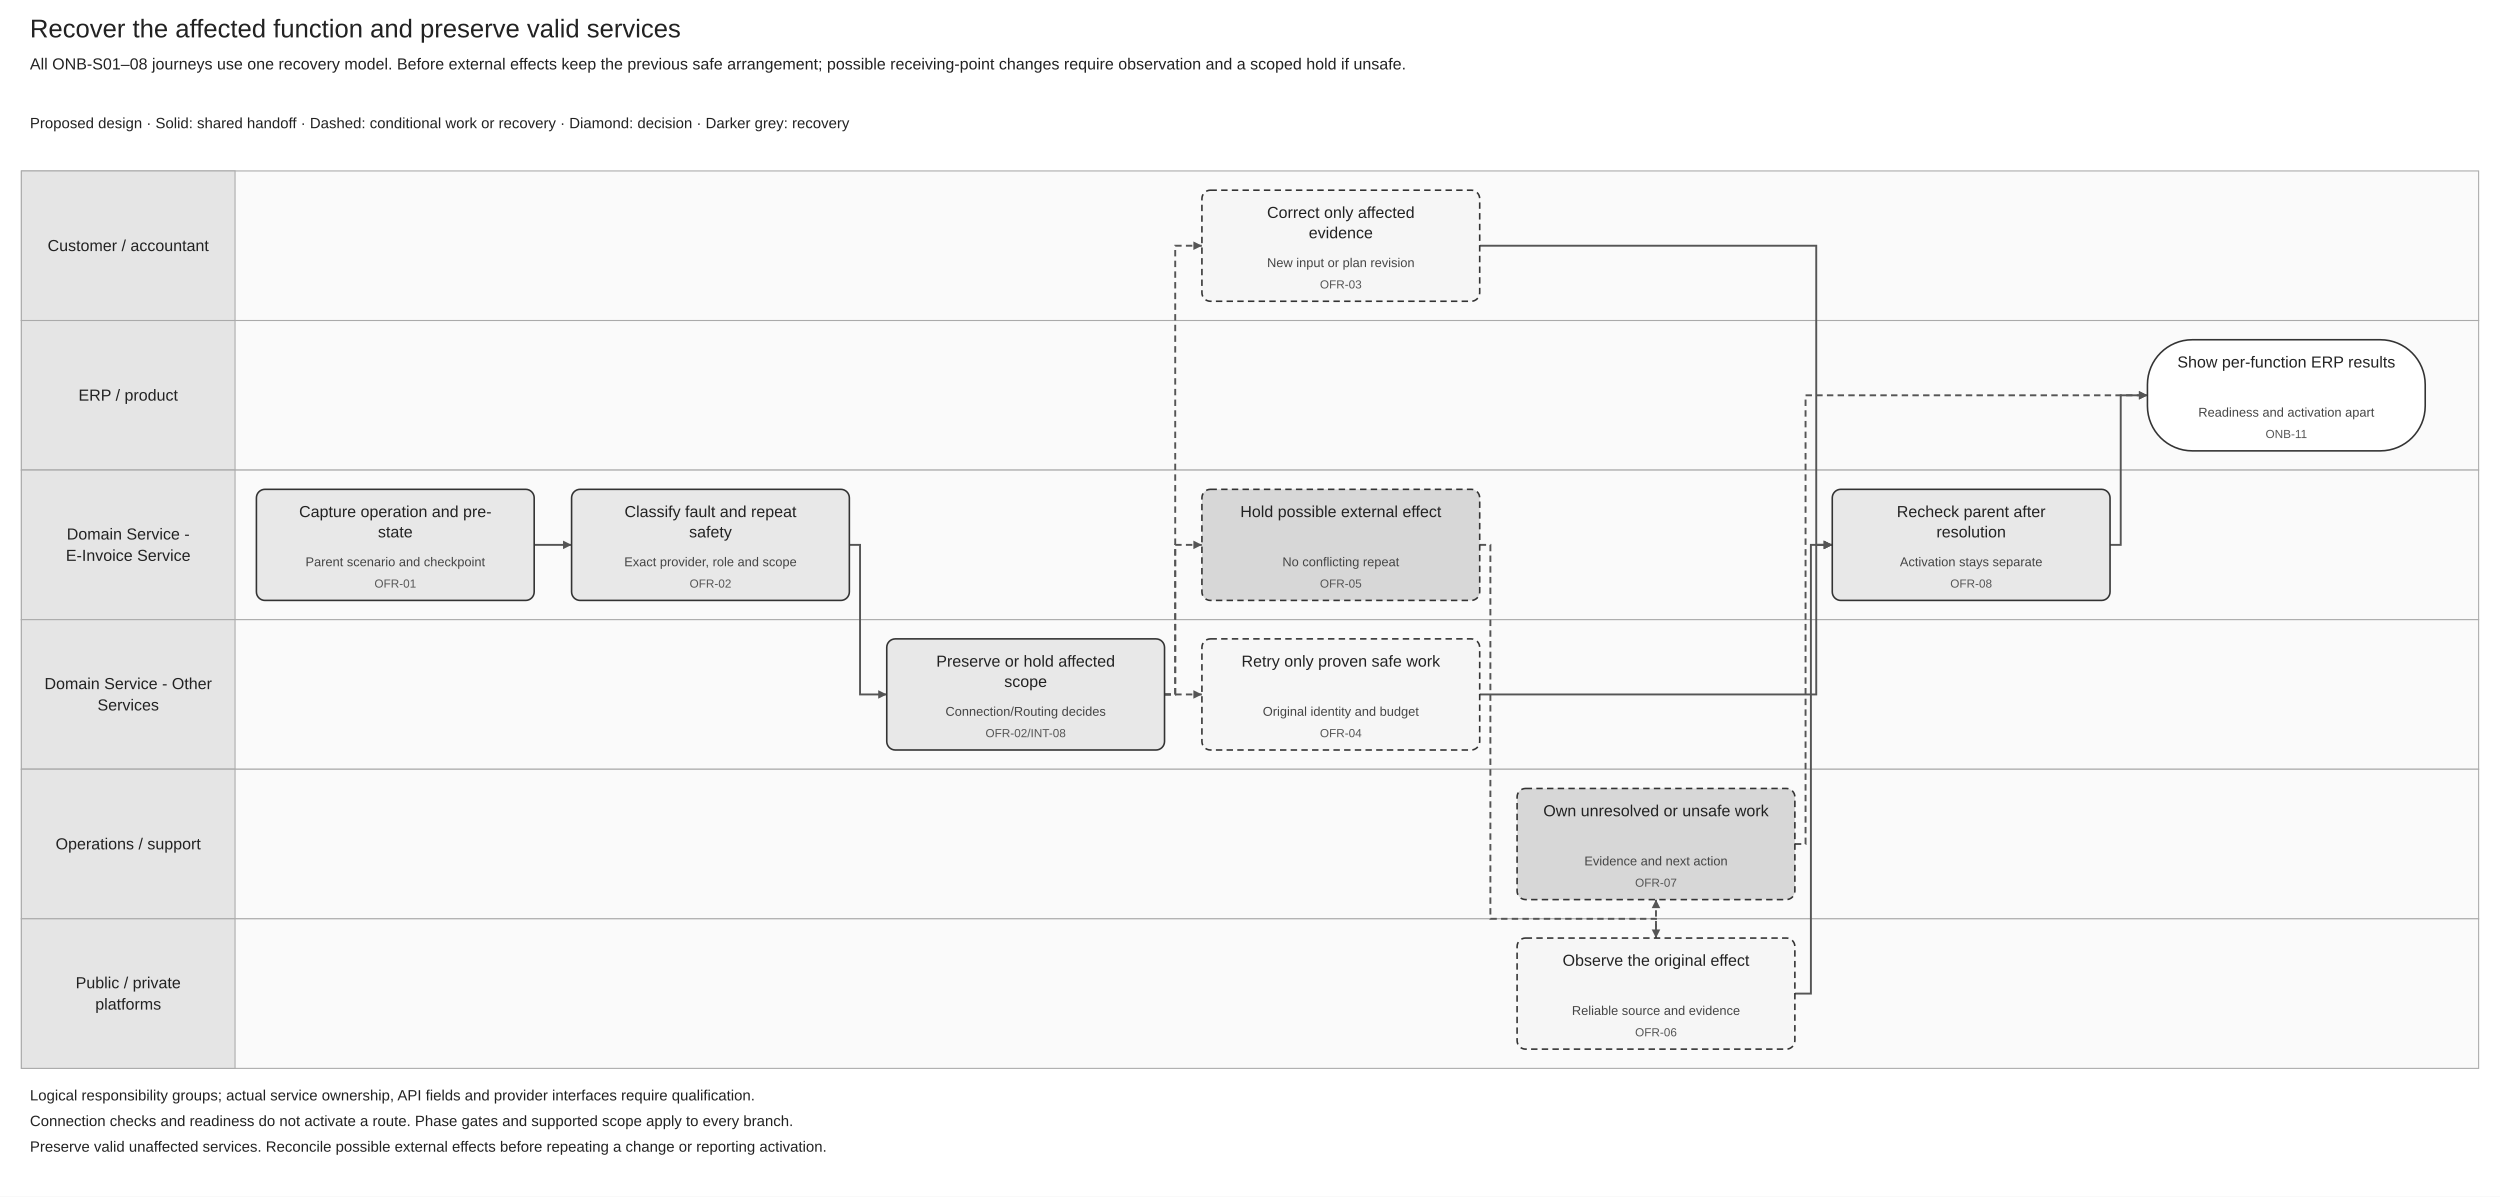
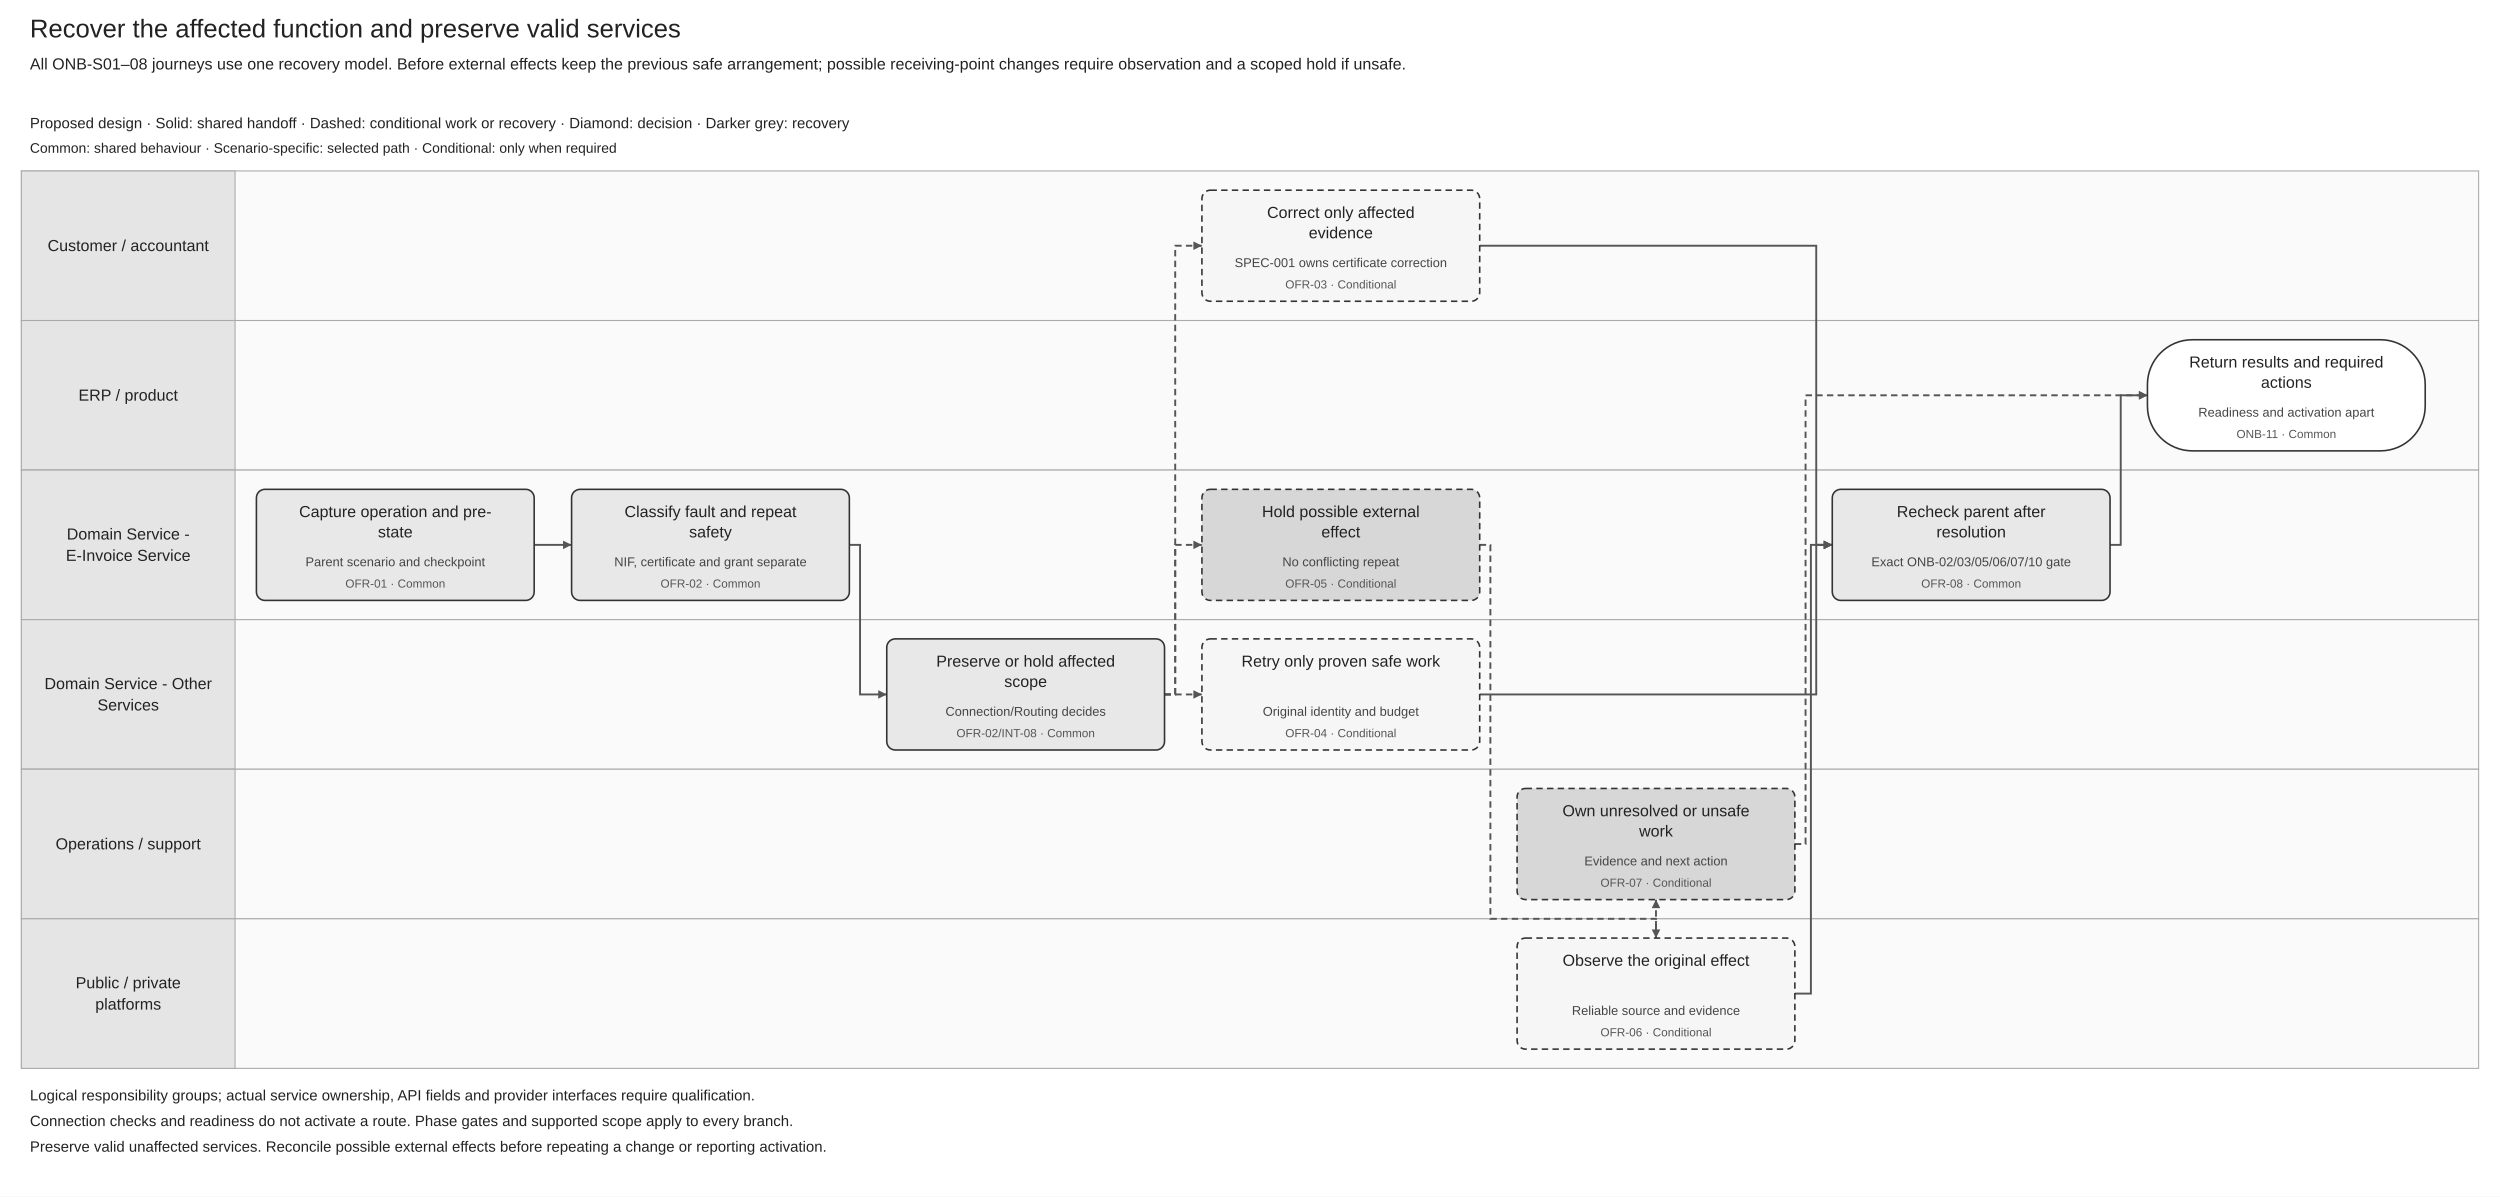
<svg xmlns="http://www.w3.org/2000/svg" width="2340" height="1120" viewBox="0 0 2340 1120" role="img" aria-label="Recover the affected function and preserve valid services">
  <rect width="2340" height="1120" fill="white" />
  <text x="28" y="35" font-family="Arial, sans-serif" font-size="24" text-anchor="start" fill="#222222">Recover the affected function and preserve valid services</text>
  <text x="28" y="65" font-family="Arial, sans-serif" font-size="15" text-anchor="start" fill="#222222">All ONB-S01–08 journeys use one recovery model. Before external effects keep the previous safe arrangement; possible receiving-point changes require observation and a scoped hold if unsafe.</text>
  <text x="28" y="120" font-family="Arial, sans-serif" font-size="14" text-anchor="start" fill="#222222">Proposed design · Solid: shared handoff · Dashed: conditional work or recovery · Diamond: decision · Darker grey: recovery</text>
+   <text x="28" y="143" font-family="Arial, sans-serif" font-size="13" text-anchor="start" fill="#222222">Common: shared behaviour · Scenario-specific: selected path · Conditional: only when required</text>
  <rect x="20" y="160" width="2300" height="140" fill="#fafafa" stroke="#aaaaaa" />
  <rect x="20" y="160" width="200" height="140" fill="#e5e5e5" stroke="#aaaaaa" />
  <text x="120" y="235" font-family="Arial, sans-serif" font-size="15" text-anchor="middle" fill="#222222">Customer / accountant</text>
  <rect x="20" y="300" width="2300" height="140" fill="#fafafa" stroke="#aaaaaa" />
  <rect x="20" y="300" width="200" height="140" fill="#e5e5e5" stroke="#aaaaaa" />
  <text x="120" y="375" font-family="Arial, sans-serif" font-size="15" text-anchor="middle" fill="#222222">ERP / product</text>
  <rect x="20" y="440" width="2300" height="140" fill="#fafafa" stroke="#aaaaaa" />
  <rect x="20" y="440" width="200" height="140" fill="#e5e5e5" stroke="#aaaaaa" />
  <text x="120" y="505" font-family="Arial, sans-serif" font-size="15" text-anchor="middle" fill="#222222">Domain Service -</text>
  <text x="120" y="525" font-family="Arial, sans-serif" font-size="15" text-anchor="middle" fill="#222222">E-Invoice Service</text>
  <rect x="20" y="580" width="2300" height="140" fill="#fafafa" stroke="#aaaaaa" />
  <rect x="20" y="580" width="200" height="140" fill="#e5e5e5" stroke="#aaaaaa" />
  <text x="120" y="645" font-family="Arial, sans-serif" font-size="15" text-anchor="middle" fill="#222222">Domain Service - Other</text>
  <text x="120" y="665" font-family="Arial, sans-serif" font-size="15" text-anchor="middle" fill="#222222">Services</text>
  <rect x="20" y="720" width="2300" height="140" fill="#fafafa" stroke="#aaaaaa" />
  <rect x="20" y="720" width="200" height="140" fill="#e5e5e5" stroke="#aaaaaa" />
  <text x="120" y="795" font-family="Arial, sans-serif" font-size="15" text-anchor="middle" fill="#222222">Operations / support</text>
  <rect x="20" y="860" width="2300" height="140" fill="#fafafa" stroke="#aaaaaa" />
  <rect x="20" y="860" width="200" height="140" fill="#e5e5e5" stroke="#aaaaaa" />
  <text x="120" y="925" font-family="Arial, sans-serif" font-size="15" text-anchor="middle" fill="#222222">Public / private</text>
  <text x="120" y="945" font-family="Arial, sans-serif" font-size="15" text-anchor="middle" fill="#222222">platforms</text>
  <path d="M 500,510 L 535,510" fill="none" stroke="#555555" stroke-width="1.8" />
  <path d="M 535,510.0 L 527.0,506.0 L 527.0,514.0 Z" fill="#555555" />
  <path d="M 795,510 L 805,510 L 805,650 L 830,650" fill="none" stroke="#555555" stroke-width="1.8" />
  <path d="M 830,650.0 L 822.0,646.0 L 822.0,654.0 Z" fill="#555555" />
  <path d="M 1090,650 L 1100,650 L 1100,230 L 1125,230" fill="none" stroke="#555555" stroke-width="1.8" stroke-dasharray="6 4" />
  <path d="M 1125,230.0 L 1117.0,226.0 L 1117.0,234.0 Z" fill="#555555" />
  <path d="M 1090,650 L 1125,650" fill="none" stroke="#555555" stroke-width="1.8" stroke-dasharray="6 4" />
  <path d="M 1125,650.0 L 1117.0,646.0 L 1117.0,654.0 Z" fill="#555555" />
  <path d="M 1090,650 L 1100,650 L 1100,510 L 1125,510" fill="none" stroke="#555555" stroke-width="1.8" stroke-dasharray="6 4" />
  <path d="M 1125,510.0 L 1117.0,506.0 L 1117.0,514.0 Z" fill="#555555" />
  <path d="M 1385,230 L 1700,230 L 1700,510 L 1715,510" fill="none" stroke="#555555" stroke-width="1.8" />
  <path d="M 1715,510 L 1707.0,506.0 L 1707.0,514.0 Z" fill="#555555" />
  <path d="M 1385,650 L 1700,650 L 1700,510 L 1715,510" fill="none" stroke="#555555" stroke-width="1.8" />
  <path d="M 1715,510 L 1707.0,506.0 L 1707.0,514.0 Z" fill="#555555" />
  <path d="M 1385,510 L 1395,510 L 1395,860 L 1550,860 L 1550,878" fill="none" stroke="#555555" stroke-width="1.8" stroke-dasharray="6 4" />
  <path d="M 1550,878 L 1554.0,870.0 L 1546.0,870.0 Z" fill="#555555" />
  <path d="M 1680,930 L 1695,930 L 1695,510 L 1715,510" fill="none" stroke="#555555" stroke-width="1.8" />
  <path d="M 1715,510 L 1707.0,506.0 L 1707.0,514.0 Z" fill="#555555" />
  <path d="M 1550,878 L 1550,842" fill="none" stroke="#555555" stroke-width="1.8" stroke-dasharray="6 4" />
  <path d="M 1550.0,842 L 1546.0,850.0 L 1554.0,850.0 Z" fill="#555555" />
  <path d="M 1680,790 L 1690,790 L 1690,370 L 2010,370" fill="none" stroke="#555555" stroke-width="1.8" stroke-dasharray="6 4" />
  <path d="M 2010,370.0 L 2002.0,366.0 L 2002.0,374.0 Z" fill="#555555" />
  <path d="M 1975,510 L 1985,510 L 1985,370 L 2010,370" fill="none" stroke="#555555" stroke-width="1.8" />
  <path d="M 2010,370.0 L 2002.0,366.0 L 2002.0,374.0 Z" fill="#555555" />
  <a href="../../specs/SPEC-SEI-004-onboarding-failure-and-reconciliation-solution-specification.md" aria-label="OFR-01 Capture operation and pre-state">
    <rect x="240" y="458" width="260" height="104" rx="8" fill="#e8e8e8" stroke="#333333" stroke-width="1.5" />
    <text x="370.0" y="484" font-family="Arial, sans-serif" font-size="15" text-anchor="middle" fill="#222222">Capture operation and pre-</text>
    <text x="370.0" y="503" font-family="Arial, sans-serif" font-size="15" text-anchor="middle" fill="#222222">state</text>
    <text x="370.0" y="530" font-family="Arial, sans-serif" font-size="12" text-anchor="middle" fill="#444444">Parent scenario and checkpoint</text>
-     <text x="370.0" y="550" font-family="Arial, sans-serif" font-size="11" text-anchor="middle" fill="#555555">OFR-01</text>
+     <text x="370.0" y="550" font-family="Arial, sans-serif" font-size="11" text-anchor="middle" fill="#555555">OFR-01 · Common</text>
  </a>
  <a href="../../specs/SPEC-SEI-004-onboarding-failure-and-reconciliation-solution-specification.md" aria-label="OFR-02 Classify fault and repeat safety">
    <rect x="535" y="458" width="260" height="104" rx="8" fill="#e8e8e8" stroke="#333333" stroke-width="1.5" />
    <text x="665.0" y="484" font-family="Arial, sans-serif" font-size="15" text-anchor="middle" fill="#222222">Classify fault and repeat</text>
    <text x="665.0" y="503" font-family="Arial, sans-serif" font-size="15" text-anchor="middle" fill="#222222">safety</text>
-     <text x="665.0" y="530" font-family="Arial, sans-serif" font-size="12" text-anchor="middle" fill="#444444">Exact provider, role and scope</text>
-     <text x="665.0" y="550" font-family="Arial, sans-serif" font-size="11" text-anchor="middle" fill="#555555">OFR-02</text>
+     <text x="665.0" y="530" font-family="Arial, sans-serif" font-size="12" text-anchor="middle" fill="#444444">NIF, certificate and grant separate</text>
+     <text x="665.0" y="550" font-family="Arial, sans-serif" font-size="11" text-anchor="middle" fill="#555555">OFR-02 · Common</text>
  </a>
  <a href="../../specs/SPEC-SEI-004-onboarding-failure-and-reconciliation-solution-specification.md" aria-label="OFR-02/INT-08 Preserve or hold affected scope">
    <rect x="830" y="598" width="260" height="104" rx="8" fill="#e8e8e8" stroke="#333333" stroke-width="1.5" />
    <text x="960.0" y="624" font-family="Arial, sans-serif" font-size="15" text-anchor="middle" fill="#222222">Preserve or hold affected</text>
    <text x="960.0" y="643" font-family="Arial, sans-serif" font-size="15" text-anchor="middle" fill="#222222">scope</text>
    <text x="960.0" y="670" font-family="Arial, sans-serif" font-size="12" text-anchor="middle" fill="#444444">Connection/Routing decides</text>
-     <text x="960.0" y="690" font-family="Arial, sans-serif" font-size="11" text-anchor="middle" fill="#555555">OFR-02/INT-08</text>
+     <text x="960.0" y="690" font-family="Arial, sans-serif" font-size="11" text-anchor="middle" fill="#555555">OFR-02/INT-08 · Common</text>
  </a>
  <a href="../../specs/SPEC-SEI-004-onboarding-failure-and-reconciliation-solution-specification.md" aria-label="OFR-03 Correct only affected evidence">
    <rect x="1125" y="178" width="260" height="104" rx="8" fill="#f6f6f6" stroke="#333333" stroke-width="1.5" stroke-dasharray="6 4" />
    <text x="1255.0" y="204" font-family="Arial, sans-serif" font-size="15" text-anchor="middle" fill="#222222">Correct only affected</text>
    <text x="1255.0" y="223" font-family="Arial, sans-serif" font-size="15" text-anchor="middle" fill="#222222">evidence</text>
-     <text x="1255.0" y="250" font-family="Arial, sans-serif" font-size="12" text-anchor="middle" fill="#444444">New input or plan revision</text>
-     <text x="1255.0" y="270" font-family="Arial, sans-serif" font-size="11" text-anchor="middle" fill="#555555">OFR-03</text>
+     <text x="1255.0" y="250" font-family="Arial, sans-serif" font-size="12" text-anchor="middle" fill="#444444">SPEC-001 owns certificate correction</text>
+     <text x="1255.0" y="270" font-family="Arial, sans-serif" font-size="11" text-anchor="middle" fill="#555555">OFR-03 · Conditional</text>
  </a>
  <a href="../../specs/SPEC-SEI-004-onboarding-failure-and-reconciliation-solution-specification.md" aria-label="OFR-04 Retry only proven safe work">
    <rect x="1125" y="598" width="260" height="104" rx="8" fill="#f6f6f6" stroke="#333333" stroke-width="1.5" stroke-dasharray="6 4" />
    <text x="1255.0" y="624" font-family="Arial, sans-serif" font-size="15" text-anchor="middle" fill="#222222">Retry only proven safe work</text>
    <text x="1255.0" y="670" font-family="Arial, sans-serif" font-size="12" text-anchor="middle" fill="#444444">Original identity and budget</text>
-     <text x="1255.0" y="690" font-family="Arial, sans-serif" font-size="11" text-anchor="middle" fill="#555555">OFR-04</text>
+     <text x="1255.0" y="690" font-family="Arial, sans-serif" font-size="11" text-anchor="middle" fill="#555555">OFR-04 · Conditional</text>
  </a>
  <a href="../../specs/SPEC-SEI-004-onboarding-failure-and-reconciliation-solution-specification.md" aria-label="OFR-05 Hold possible external effect">
    <rect x="1125" y="458" width="260" height="104" rx="8" fill="#d7d7d7" stroke="#333333" stroke-width="1.5" stroke-dasharray="6 4" />
-     <text x="1255.0" y="484" font-family="Arial, sans-serif" font-size="15" text-anchor="middle" fill="#222222">Hold possible external effect</text>
+     <text x="1255.0" y="484" font-family="Arial, sans-serif" font-size="15" text-anchor="middle" fill="#222222">Hold possible external</text>
+     <text x="1255.0" y="503" font-family="Arial, sans-serif" font-size="15" text-anchor="middle" fill="#222222">effect</text>
    <text x="1255.0" y="530" font-family="Arial, sans-serif" font-size="12" text-anchor="middle" fill="#444444">No conflicting repeat</text>
-     <text x="1255.0" y="550" font-family="Arial, sans-serif" font-size="11" text-anchor="middle" fill="#555555">OFR-05</text>
+     <text x="1255.0" y="550" font-family="Arial, sans-serif" font-size="11" text-anchor="middle" fill="#555555">OFR-05 · Conditional</text>
  </a>
  <a href="../../specs/SPEC-SEI-004-onboarding-failure-and-reconciliation-solution-specification.md" aria-label="OFR-06 Observe the original effect">
    <rect x="1420" y="878" width="260" height="104" rx="8" fill="#f6f6f6" stroke="#333333" stroke-width="1.5" stroke-dasharray="6 4" />
    <text x="1550.0" y="904" font-family="Arial, sans-serif" font-size="15" text-anchor="middle" fill="#222222">Observe the original effect</text>
    <text x="1550.0" y="950" font-family="Arial, sans-serif" font-size="12" text-anchor="middle" fill="#444444">Reliable source and evidence</text>
-     <text x="1550.0" y="970" font-family="Arial, sans-serif" font-size="11" text-anchor="middle" fill="#555555">OFR-06</text>
+     <text x="1550.0" y="970" font-family="Arial, sans-serif" font-size="11" text-anchor="middle" fill="#555555">OFR-06 · Conditional</text>
  </a>
  <a href="../../specs/SPEC-SEI-004-onboarding-failure-and-reconciliation-solution-specification.md" aria-label="OFR-07 Own unresolved or unsafe work">
    <rect x="1420" y="738" width="260" height="104" rx="8" fill="#d7d7d7" stroke="#333333" stroke-width="1.5" stroke-dasharray="6 4" />
-     <text x="1550.0" y="764" font-family="Arial, sans-serif" font-size="15" text-anchor="middle" fill="#222222">Own unresolved or unsafe work</text>
+     <text x="1550.0" y="764" font-family="Arial, sans-serif" font-size="15" text-anchor="middle" fill="#222222">Own unresolved or unsafe</text>
+     <text x="1550.0" y="783" font-family="Arial, sans-serif" font-size="15" text-anchor="middle" fill="#222222">work</text>
    <text x="1550.0" y="810" font-family="Arial, sans-serif" font-size="12" text-anchor="middle" fill="#444444">Evidence and next action</text>
-     <text x="1550.0" y="830" font-family="Arial, sans-serif" font-size="11" text-anchor="middle" fill="#555555">OFR-07</text>
+     <text x="1550.0" y="830" font-family="Arial, sans-serif" font-size="11" text-anchor="middle" fill="#555555">OFR-07 · Conditional</text>
  </a>
  <a href="../../specs/SPEC-SEI-004-onboarding-failure-and-reconciliation-solution-specification.md" aria-label="OFR-08 Recheck parent after resolution">
    <rect x="1715" y="458" width="260" height="104" rx="8" fill="#e8e8e8" stroke="#333333" stroke-width="1.5" />
    <text x="1845.0" y="484" font-family="Arial, sans-serif" font-size="15" text-anchor="middle" fill="#222222">Recheck parent after</text>
    <text x="1845.0" y="503" font-family="Arial, sans-serif" font-size="15" text-anchor="middle" fill="#222222">resolution</text>
-     <text x="1845.0" y="530" font-family="Arial, sans-serif" font-size="12" text-anchor="middle" fill="#444444">Activation stays separate</text>
-     <text x="1845.0" y="550" font-family="Arial, sans-serif" font-size="11" text-anchor="middle" fill="#555555">OFR-08</text>
+     <text x="1845.0" y="530" font-family="Arial, sans-serif" font-size="12" text-anchor="middle" fill="#444444">Exact ONB-02/03/05/06/07/10 gate</text>
+     <text x="1845.0" y="550" font-family="Arial, sans-serif" font-size="11" text-anchor="middle" fill="#555555">OFR-08 · Common</text>
  </a>
-   <a href="../../specs/SPEC-SEI-004-onboarding-failure-and-reconciliation-solution-specification.md" aria-label="ONB-11 Show per-function ERP results">
+   <a href="../../specs/SPEC-SEI-004-onboarding-failure-and-reconciliation-solution-specification.md" aria-label="ONB-11 Return results and required actions">
    <rect x="2010" y="318" width="260" height="104" rx="42" fill="#ffffff" stroke="#333333" stroke-width="1.5" />
-     <text x="2140.0" y="344" font-family="Arial, sans-serif" font-size="15" text-anchor="middle" fill="#222222">Show per-function ERP results</text>
+     <text x="2140.0" y="344" font-family="Arial, sans-serif" font-size="15" text-anchor="middle" fill="#222222">Return results and required</text>
+     <text x="2140.0" y="363" font-family="Arial, sans-serif" font-size="15" text-anchor="middle" fill="#222222">actions</text>
    <text x="2140.0" y="390" font-family="Arial, sans-serif" font-size="12" text-anchor="middle" fill="#444444">Readiness and activation apart</text>
-     <text x="2140.0" y="410" font-family="Arial, sans-serif" font-size="11" text-anchor="middle" fill="#555555">ONB-11</text>
+     <text x="2140.0" y="410" font-family="Arial, sans-serif" font-size="11" text-anchor="middle" fill="#555555">ONB-11 · Common</text>
  </a>
  <text x="28" y="1030" font-family="Arial, sans-serif" font-size="14" text-anchor="start" fill="#222222">Logical responsibility groups; actual service ownership, API fields and provider interfaces require qualification.</text>
  <text x="28" y="1054" font-family="Arial, sans-serif" font-size="14" text-anchor="start" fill="#222222">Connection checks and readiness do not activate a route. Phase gates and supported scope apply to every branch.</text>
  <text x="28" y="1078" font-family="Arial, sans-serif" font-size="14" text-anchor="start" fill="#222222">Preserve valid unaffected services. Reconcile possible external effects before repeating a change or reporting activation.</text>
</svg>
